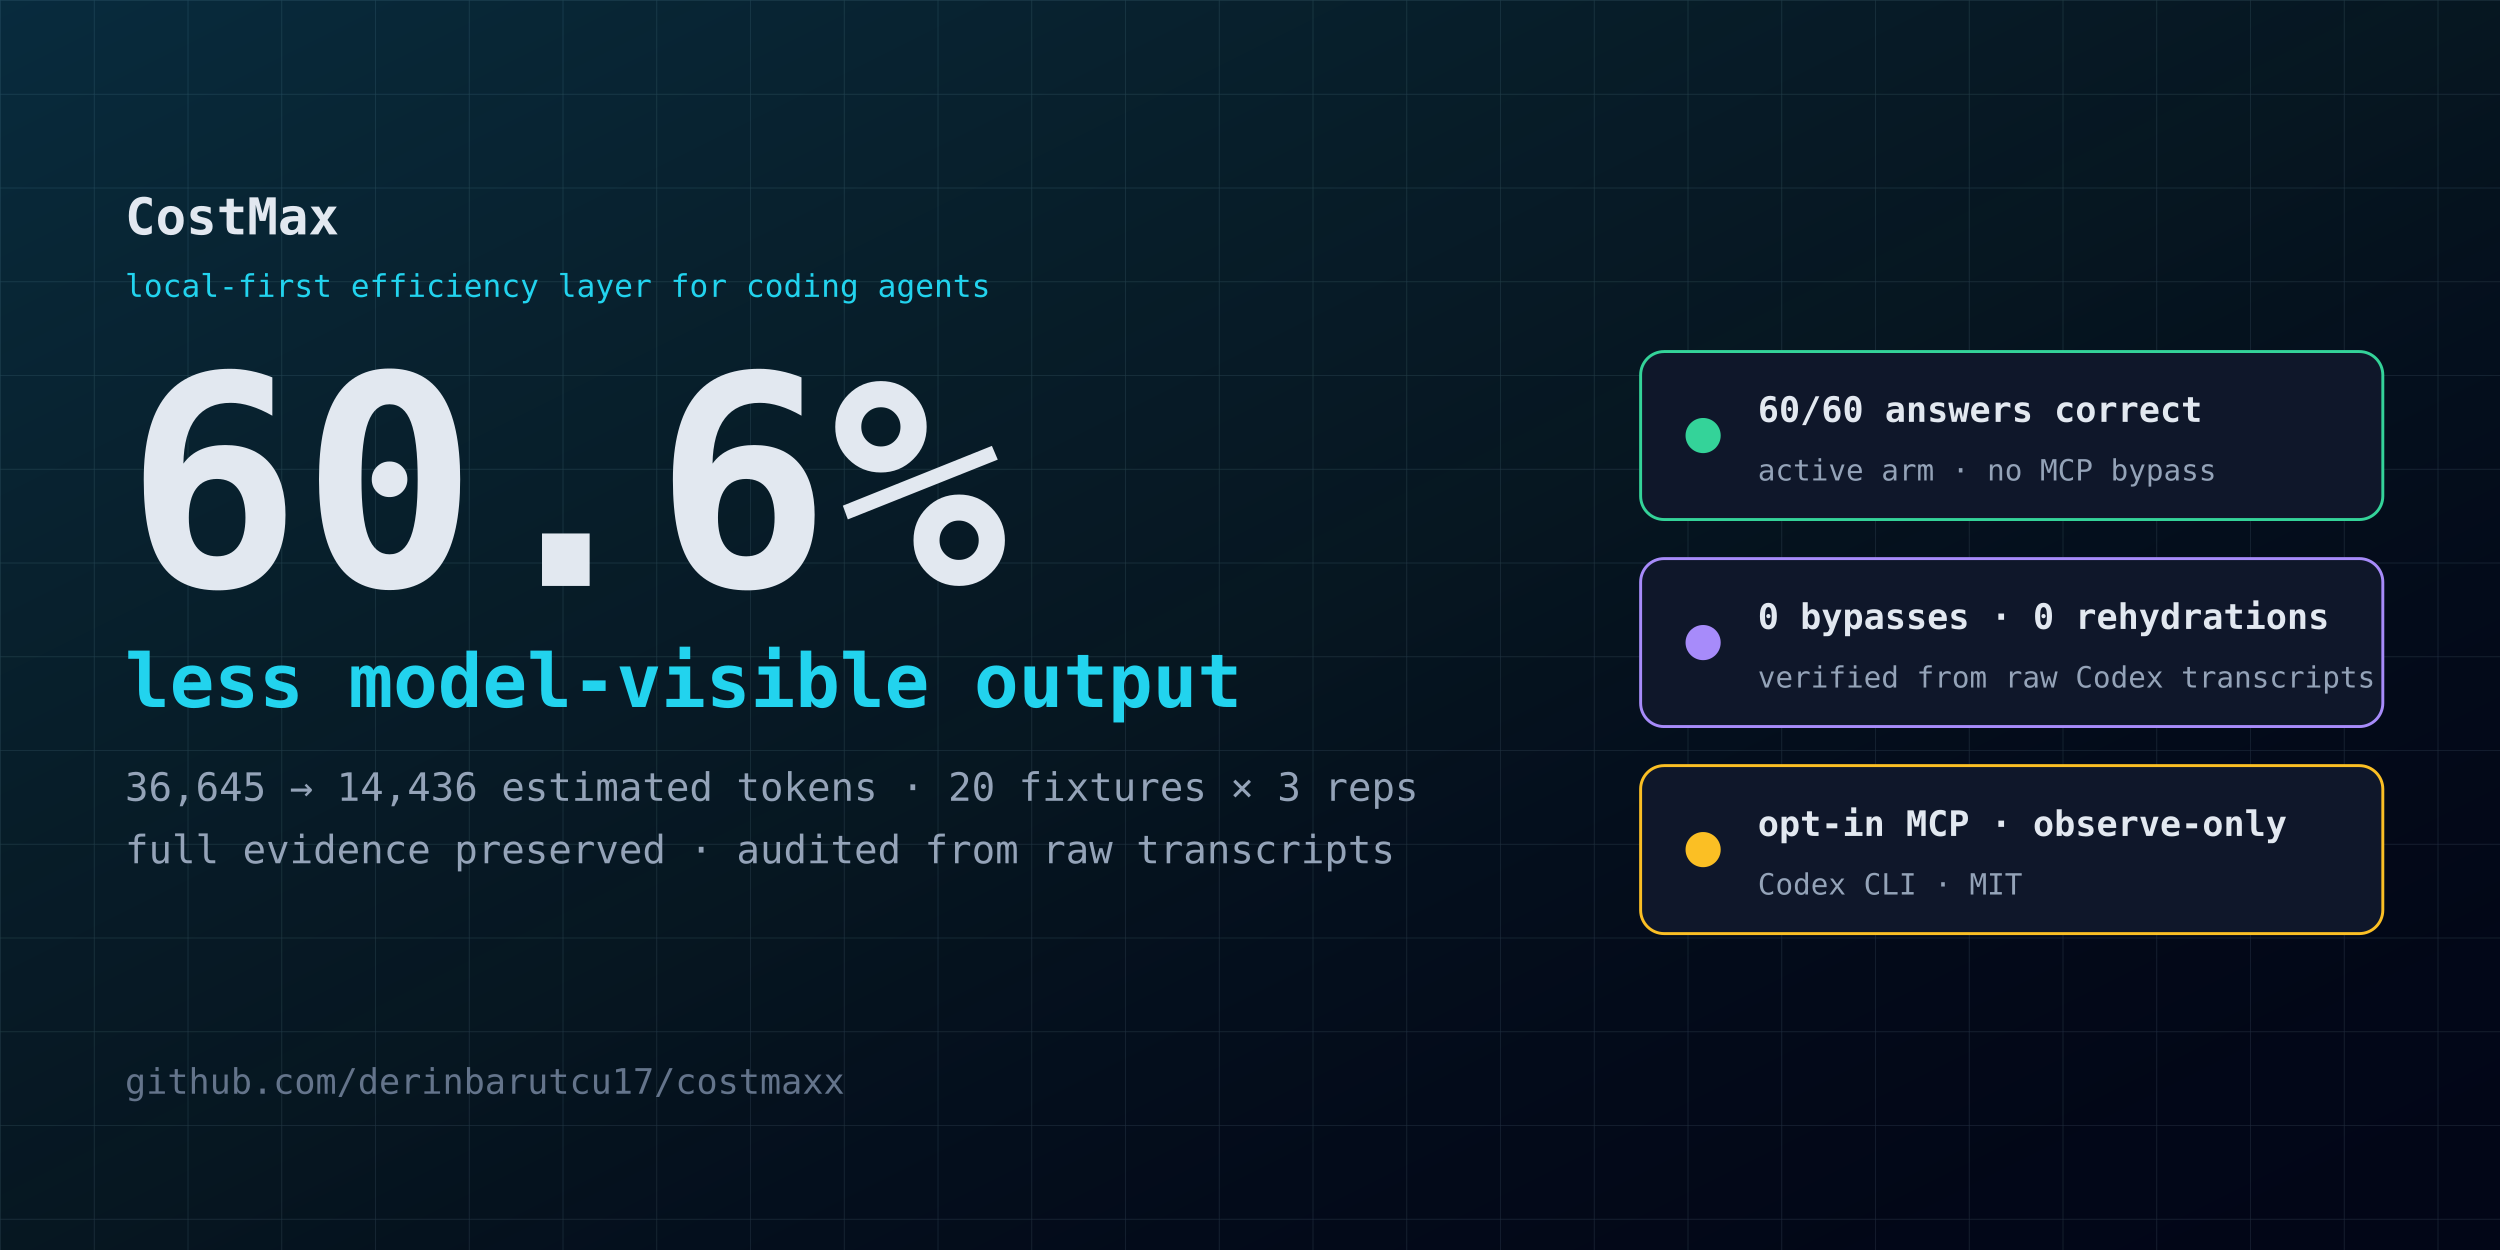
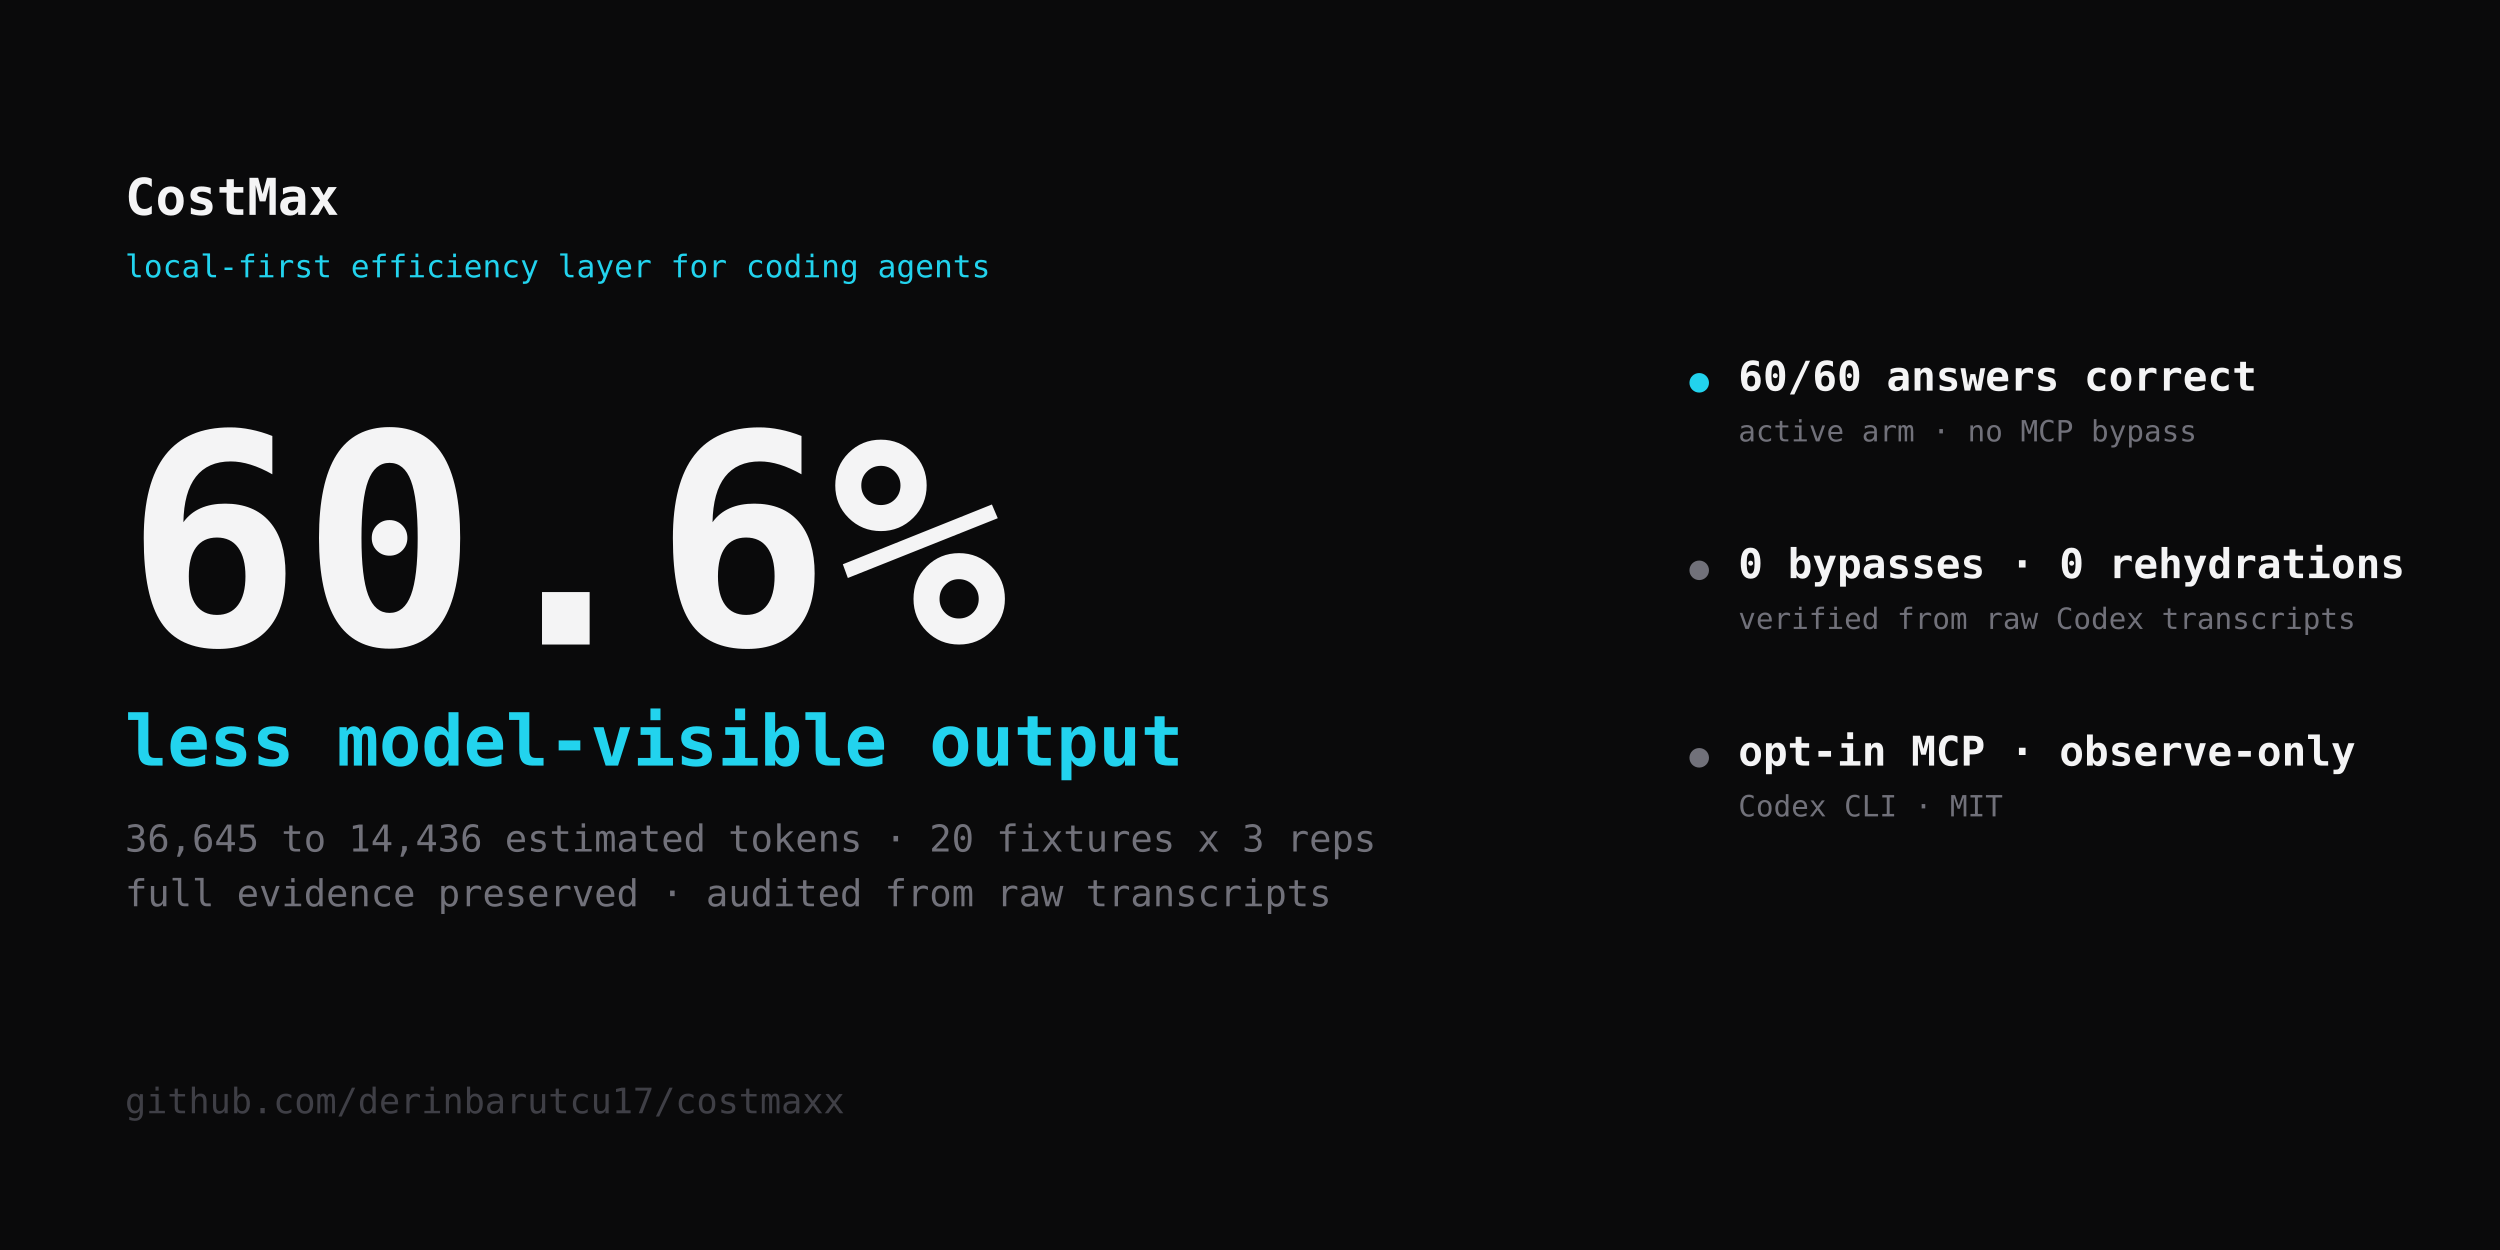
<svg xmlns="http://www.w3.org/2000/svg" width="1280" height="640" viewBox="0 0 1280 640" font-family="ui-monospace, SFMono-Regular, Menlo, monospace">
-   <defs>
-     <pattern id="grid" width="48" height="48" patternUnits="userSpaceOnUse">
-       <path d="M 48 0 L 0 0 0 48" fill="none" stroke="#1e293b" stroke-width="0.6" />
-     </pattern>
-     <linearGradient id="glow" x1="0" y1="0" x2="1" y2="1">
-       <stop offset="0" stop-color="#22d3ee" stop-opacity="0.18" />
-       <stop offset="0.5" stop-color="#34d399" stop-opacity="0.08" />
-       <stop offset="1" stop-color="#020617" stop-opacity="0" />
-     </linearGradient>
-   </defs>
-   <rect width="1280" height="640" fill="#020617" />
-   <rect width="1280" height="640" fill="url(#grid)" />
-   <rect width="1280" height="640" fill="url(#glow)" />
-   <text x="64" y="120" font-size="26" font-weight="700" fill="#e2e8f0">CostMax</text>
-   <text x="64" y="152" font-size="16" fill="#22d3ee">local-first efficiency layer for coding agents</text>
-   <text x="64" y="300" font-size="150" font-weight="700" fill="#e2e8f0">60.6%</text>
-   <text x="64" y="362" font-size="38" font-weight="600" fill="#22d3ee">less model-visible output</text>
-   <text x="64" y="410" font-size="20" fill="#94a3b8">36,645 → 14,436 estimated tokens · 20 fixtures × 3 reps</text>
-   <text x="64" y="442" font-size="20" fill="#94a3b8">full evidence preserved · audited from raw transcripts</text>
+   <rect width="1280" height="640" fill="#0a0a0b" />
+   <text x="64" y="110" font-size="26" font-weight="700" fill="#f4f4f5">CostMax</text>
+   <text x="64" y="142" font-size="16" fill="#22d3ee">local-first efficiency layer for coding agents</text>
+   <text x="64" y="330" font-size="150" font-weight="700" fill="#f4f4f5">60.6%</text>
+   <text x="64" y="392" font-size="36" font-weight="600" fill="#22d3ee">less model-visible output</text>
+   <text x="64" y="436" font-size="19" fill="#71717a">36,645 to 14,436 estimated tokens · 20 fixtures x 3 reps</text>
+   <text x="64" y="464" font-size="19" fill="#71717a">full evidence preserved · audited from raw transcripts</text>
  <g>
-     <rect x="840" y="180" width="380" height="86" rx="12" fill="#0f172a" stroke="#34d399" stroke-width="1.5" />
-     <circle cx="872" cy="223" r="9" fill="#34d399" />
-     <text x="900" y="216" font-size="18" fill="#e2e8f0" font-weight="600">60/60 answers correct</text>
-     <text x="900" y="246" font-size="15" fill="#94a3b8">active arm · no MCP bypass</text>
+     <circle cx="870" cy="196" r="5" fill="#22d3ee" />
+     <text x="890" y="200" font-size="21" font-weight="600" fill="#f4f4f5">60/60 answers correct</text>
+     <text x="890" y="226" font-size="15" fill="#71717a">active arm · no MCP bypass</text>
  </g>
  <g>
-     <rect x="840" y="286" width="380" height="86" rx="12" fill="#0f172a" stroke="#a78bfa" stroke-width="1.5" />
-     <circle cx="872" cy="329" r="9" fill="#a78bfa" />
-     <text x="900" y="322" font-size="18" fill="#e2e8f0" font-weight="600">0 bypasses · 0 rehydrations</text>
-     <text x="900" y="352" font-size="15" fill="#94a3b8">verified from raw Codex transcripts</text>
+     <circle cx="870" cy="292" r="5" fill="#71717a" />
+     <text x="890" y="296" font-size="21" font-weight="600" fill="#f4f4f5">0 bypasses · 0 rehydrations</text>
+     <text x="890" y="322" font-size="15" fill="#71717a">verified from raw Codex transcripts</text>
  </g>
  <g>
-     <rect x="840" y="392" width="380" height="86" rx="12" fill="#0f172a" stroke="#fbbf24" stroke-width="1.5" />
-     <circle cx="872" cy="435" r="9" fill="#fbbf24" />
-     <text x="900" y="428" font-size="18" fill="#e2e8f0" font-weight="600">opt-in MCP · observe-only</text>
-     <text x="900" y="458" font-size="15" fill="#94a3b8">Codex CLI · MIT</text>
+     <circle cx="870" cy="388" r="5" fill="#71717a" />
+     <text x="890" y="392" font-size="21" font-weight="600" fill="#f4f4f5">opt-in MCP · observe-only</text>
+     <text x="890" y="418" font-size="15" fill="#71717a">Codex CLI · MIT</text>
  </g>
-   <text x="64" y="560" font-size="18" fill="#64748b">github.com/derinbarutcu17/costmaxx</text>
+   <text x="64" y="570" font-size="18" fill="#3f3f46">github.com/derinbarutcu17/costmaxx</text>
</svg>
